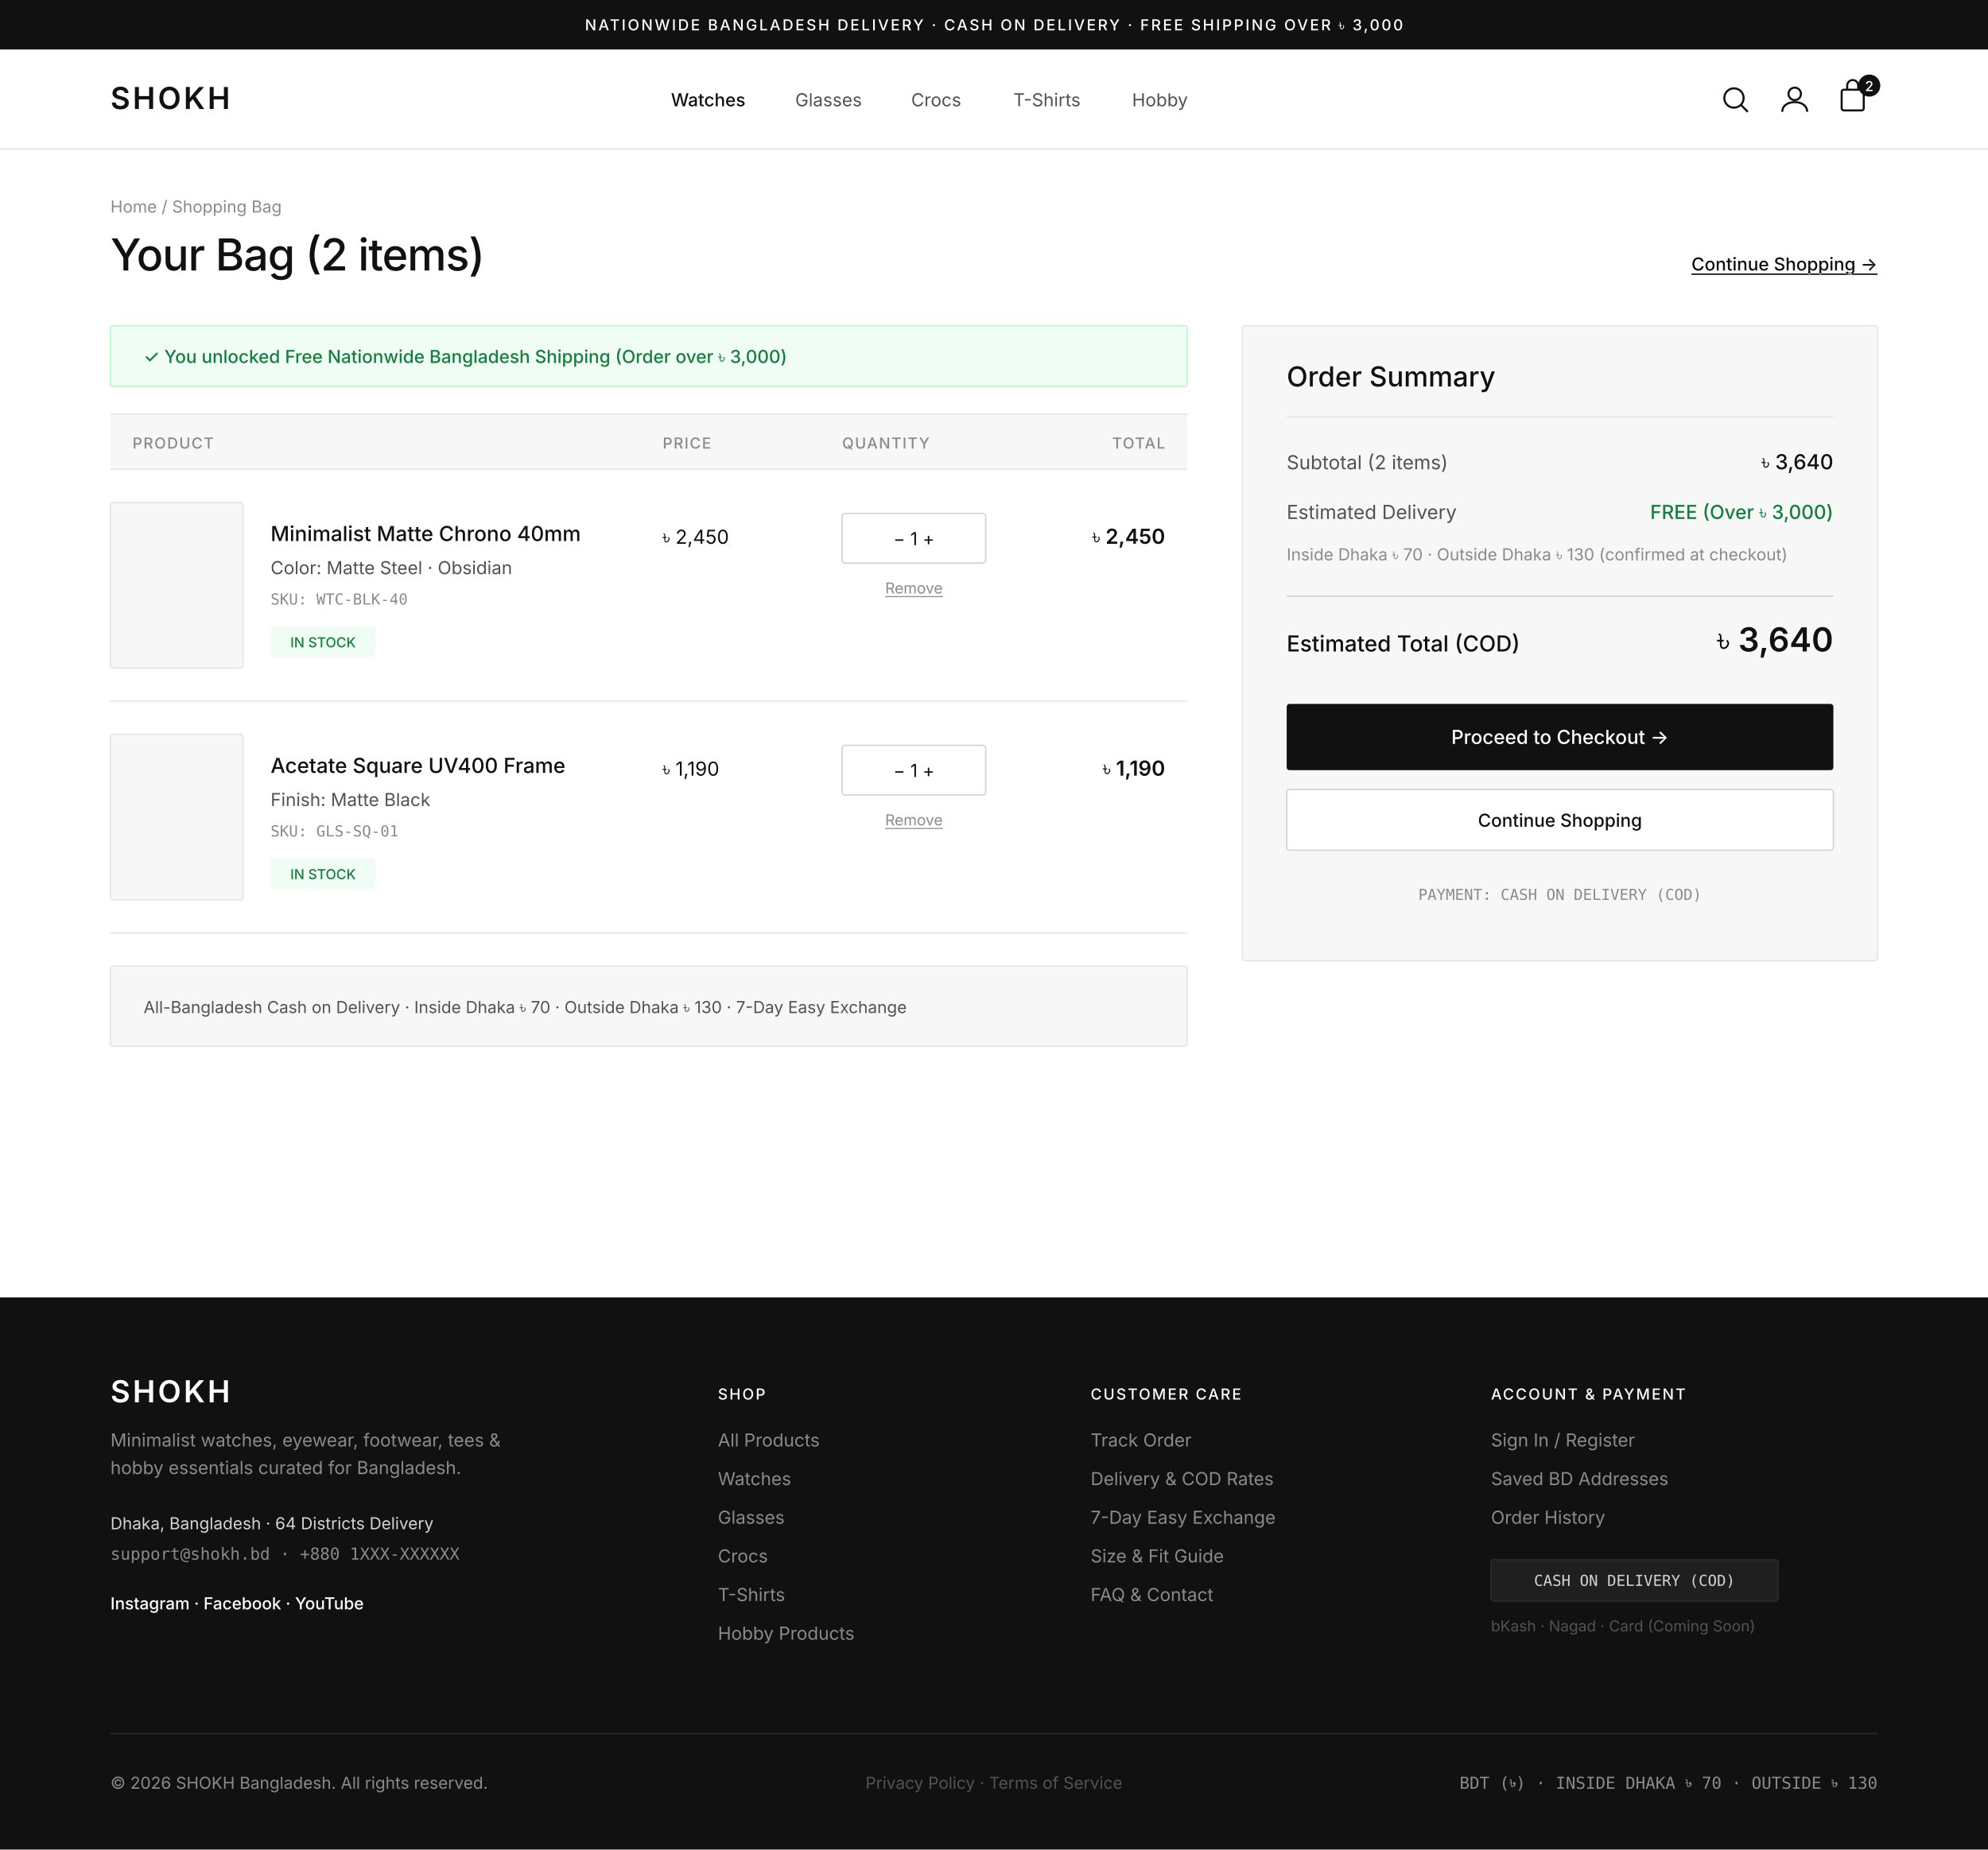
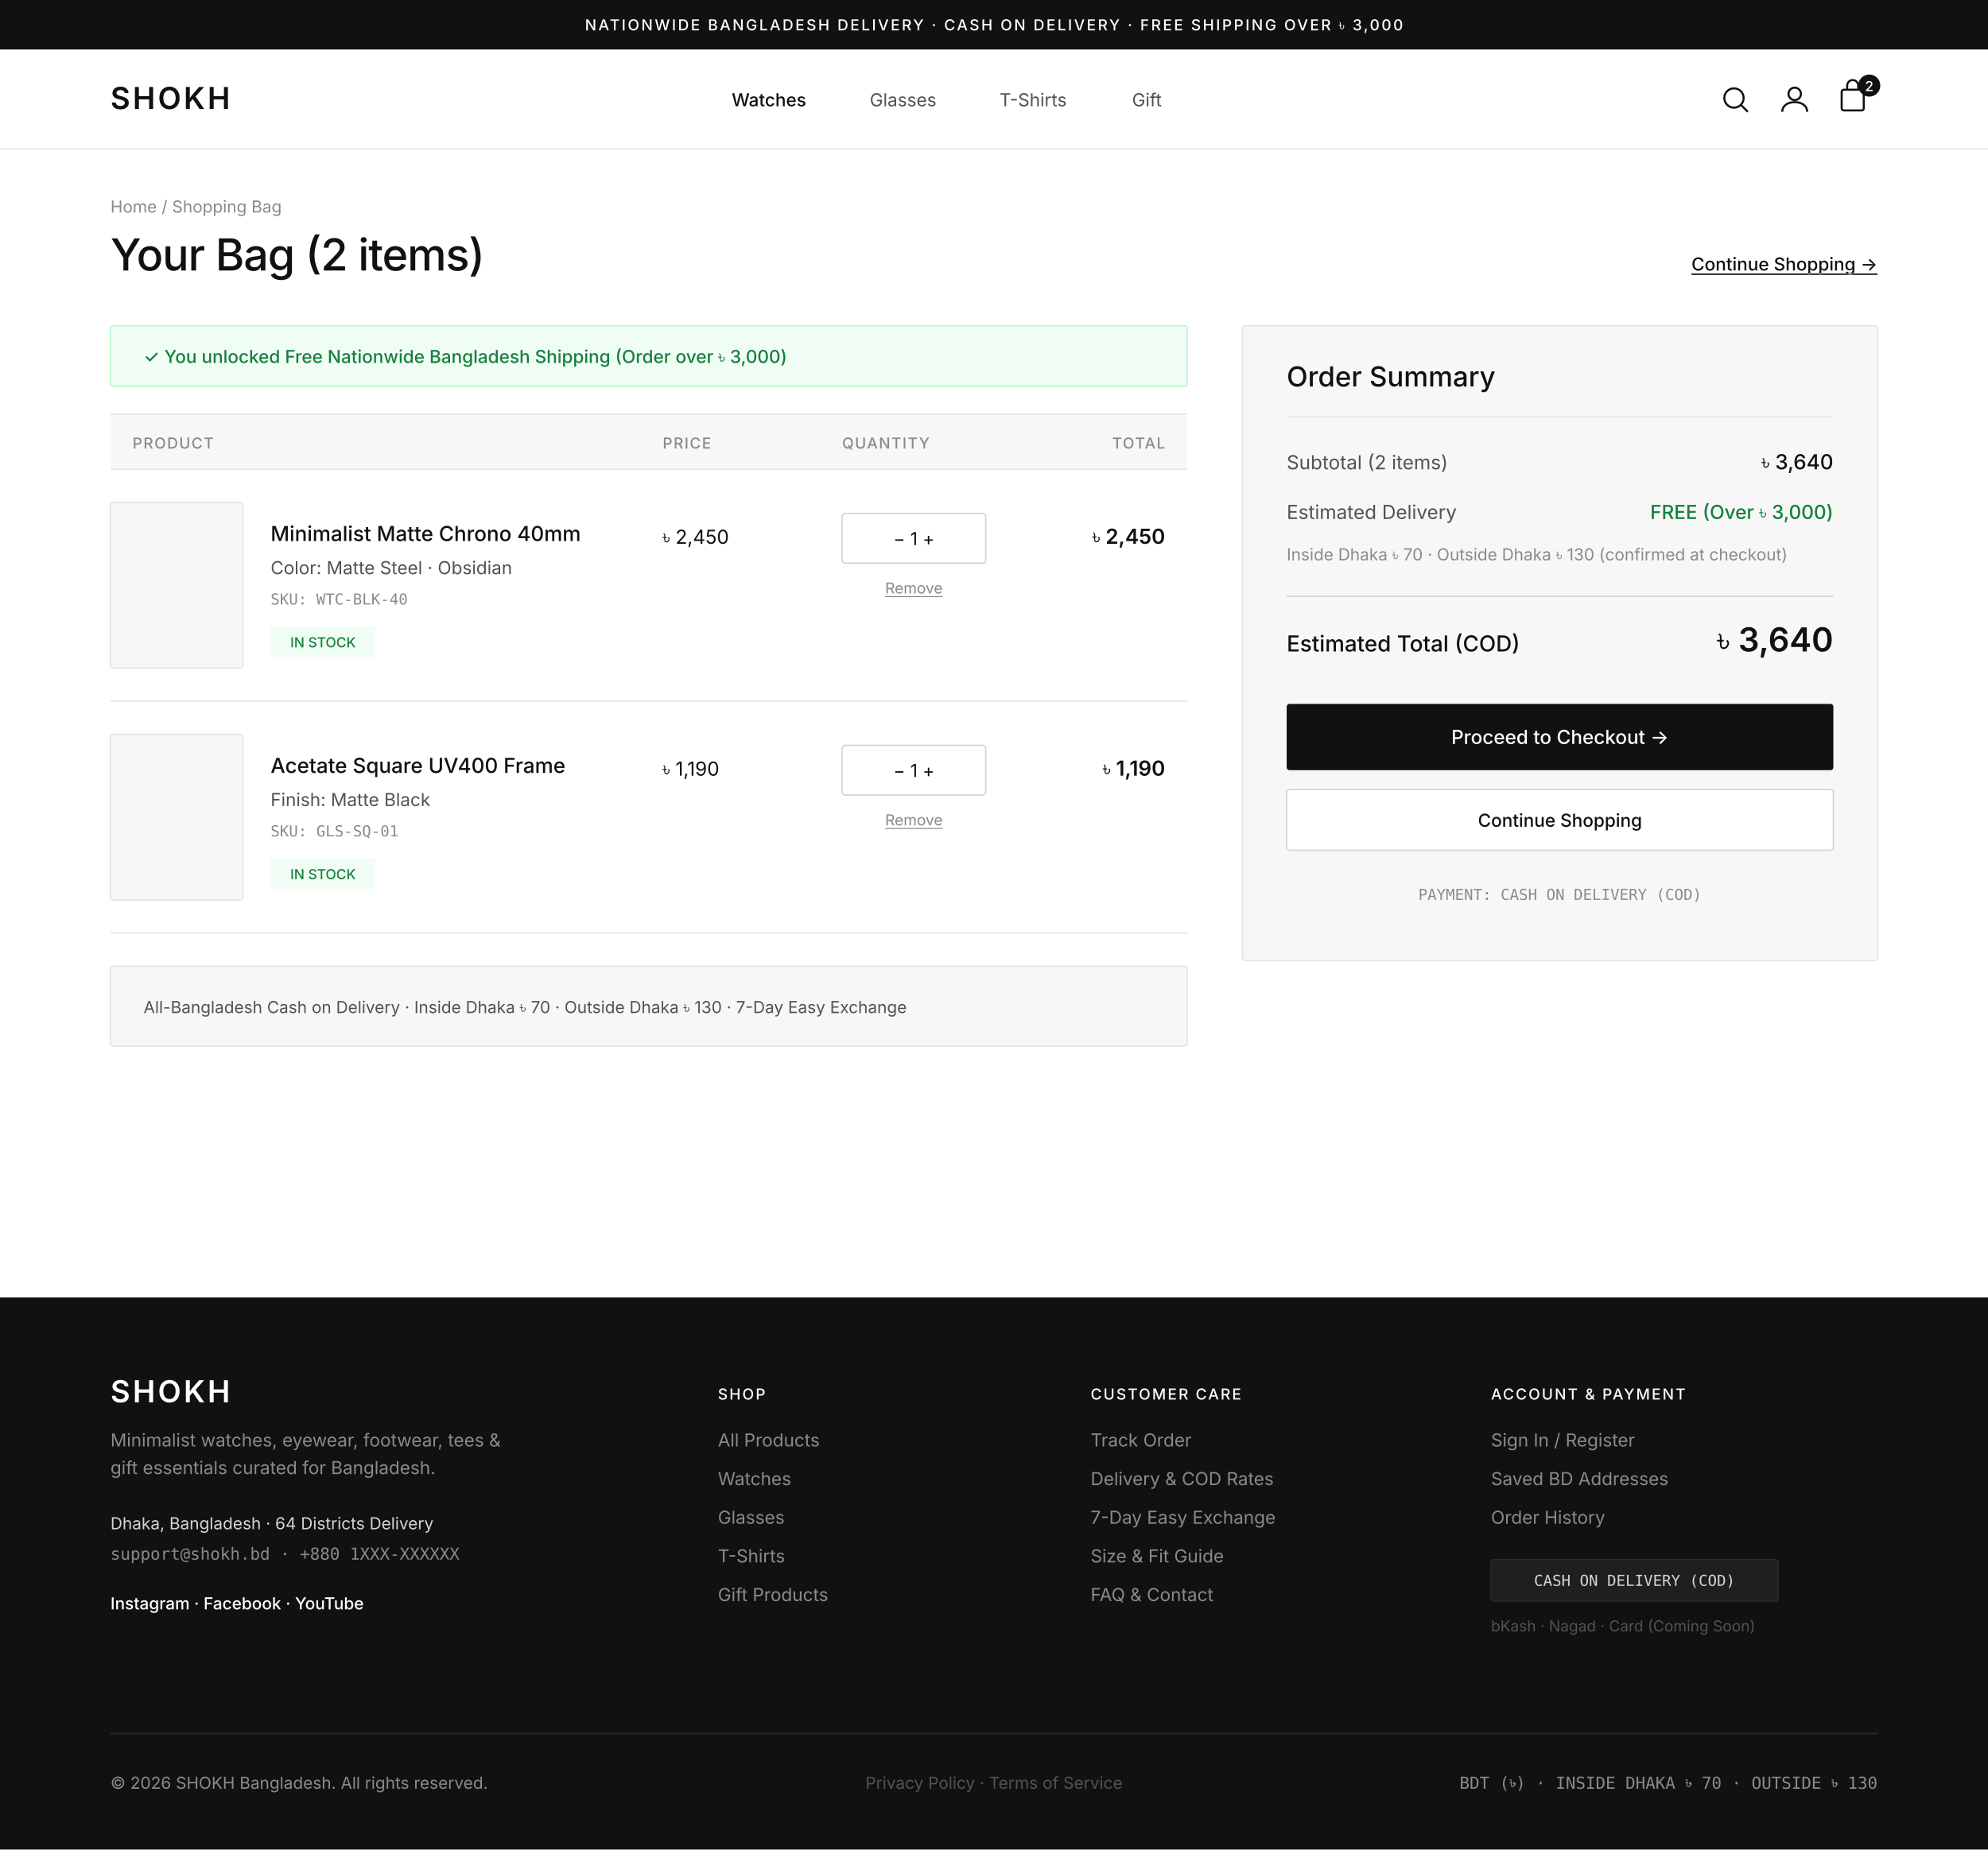
<svg xmlns="http://www.w3.org/2000/svg" width="1440" height="1340" viewBox="0 0 1440 1340" fill="none">
  <rect id="Cart-Desktop-BG" width="1440" height="1340" fill="#FFFFFF" />
  <g id="01-Navbar">
    <rect width="1440" height="36" fill="#111111" />
    <text x="720" y="22" text-anchor="middle" fill="#FFFFFF" font-family="Inter, sans-serif" font-size="11" font-weight="500" letter-spacing="1.4">NATIONWIDE BANGLADESH DELIVERY  ·  CASH ON DELIVERY  ·  FREE SHIPPING OVER ৳ 3,000</text>
    <rect y="36" width="1440" height="72" fill="#FFFFFF" />
    <line x1="0" y1="108" x2="1440" y2="108" stroke="#E5E5E5" />
    <text x="80" y="79" fill="#111111" font-family="Inter, sans-serif" font-size="22" font-weight="600" letter-spacing="1.8">SHOKH</text>
-     <text x="486" y="77" fill="#111111" font-family="Inter, sans-serif" font-size="13" font-weight="500">Watches</text>
-     <text x="576" y="77" fill="#525252" font-family="Inter, sans-serif" font-size="13">Glasses</text>
-     <text x="660" y="77" fill="#525252" font-family="Inter, sans-serif" font-size="13">Crocs</text>
-     <text x="734" y="77" fill="#525252" font-family="Inter, sans-serif" font-size="13">T-Shirts</text>
-     <text x="820" y="77" fill="#525252" font-family="Inter, sans-serif" font-size="13">Hobby</text>
+     <text x="530" y="77" fill="#111111" font-family="Inter, sans-serif" font-size="13" font-weight="500">Watches</text>
+     <text x="630" y="77" fill="#525252" font-family="Inter, sans-serif" font-size="13">Glasses</text>
+     <text x="724" y="77" fill="#525252" font-family="Inter, sans-serif" font-size="13">T-Shirts</text>
+     <text x="820" y="77" fill="#525252" font-family="Inter, sans-serif" font-size="13">Gift</text>
    <circle cx="1256" cy="71" r="7" stroke="#111111" stroke-width="1.5" />
    <line x1="1261" y1="76" x2="1266" y2="81" stroke="#111111" stroke-width="1.5" />
    <circle cx="1300" cy="68" r="4.5" stroke="#111111" stroke-width="1.5" />
    <path d="M1291 81C1291 76.5 1295 74 1300 74C1305 74 1309 76.5 1309 81" stroke="#111111" stroke-width="1.5" />
    <rect x="1334" y="65" width="16" height="15" rx="1.5" stroke="#111111" stroke-width="1.5" />
    <path d="M1338 65V62C1338 59.8 1339.8 58 1342 58C1344.2 58 1346 59.8 1346 62V65" stroke="#111111" stroke-width="1.5" />
    <circle cx="1354" cy="62" r="8" fill="#111111" />
    <text x="1354" y="66" text-anchor="middle" fill="#FFFFFF" font-family="Inter, sans-serif" font-size="10" font-weight="500">2</text>
  </g>
  <g id="02-Cart-Header">
    <text x="80" y="154" fill="#8A8A8A" font-family="Inter, sans-serif" font-size="12">Home  /  Shopping Bag</text>
    <text x="80" y="196" fill="#111111" font-family="Inter, sans-serif" font-size="32" font-weight="500" letter-spacing="-0.6">Your Bag (2 items)</text>
    <text x="1360" y="196" text-anchor="end" fill="#111111" font-family="Inter, sans-serif" font-size="13" font-weight="500" text-decoration="underline">Continue Shopping →</text>
  </g>
  <g id="03-Cart-Items-Col">
    <rect x="80" y="236" width="780" height="44" rx="2" fill="#F0FDF4" stroke="#BBF7D0" />
    <text x="104" y="263" fill="#15803D" font-family="Inter, sans-serif" font-size="13" font-weight="500">✓ You unlocked Free Nationwide Bangladesh Shipping (Order over ৳ 3,000)</text>
    <rect x="80" y="300" width="780" height="40" fill="#F7F7F7" />
    <line x1="80" y1="300" x2="860" y2="300" stroke="#E5E5E5" />
    <line x1="80" y1="340" x2="860" y2="340" stroke="#E5E5E5" />
    <text x="96" y="325" fill="#8A8A8A" font-family="Inter, sans-serif" font-size="11" font-weight="500" letter-spacing="0.8">PRODUCT</text>
    <text x="480" y="325" fill="#8A8A8A" font-family="Inter, sans-serif" font-size="11" font-weight="500" letter-spacing="0.8">PRICE</text>
    <text x="610" y="325" fill="#8A8A8A" font-family="Inter, sans-serif" font-size="11" font-weight="500" letter-spacing="0.8">QUANTITY</text>
    <text x="844" y="325" text-anchor="end" fill="#8A8A8A" font-family="Inter, sans-serif" font-size="11" font-weight="500" letter-spacing="0.8">TOTAL</text>
    <rect id="IMG-Cart-1" x="80" y="364" width="96" height="120" rx="2" fill="#F7F7F7" stroke="#E5E5E5" />
    <text x="196" y="392" fill="#111111" font-family="Inter, sans-serif" font-size="15" font-weight="500">Minimalist Matte Chrono 40mm</text>
    <text x="196" y="416" fill="#525252" font-family="Inter, sans-serif" font-size="13">Color: Matte Steel · Obsidian</text>
    <text x="196" y="438" fill="#8A8A8A" font-family="JetBrains Mono, monospace" font-size="11">SKU: WTC-BLK-40</text>
    <rect x="196" y="454" width="76" height="22" rx="2" fill="#F0FDF4" />
    <text x="234" y="469" text-anchor="middle" fill="#15803D" font-family="Inter, sans-serif" font-size="10" font-weight="500">IN STOCK</text>
    <text x="480" y="394" fill="#111111" font-family="Inter, sans-serif" font-size="14">৳ 2,450</text>
    <rect x="610" y="372" width="104" height="36" rx="2" fill="#FFFFFF" stroke="#D4D4D4" />
    <text x="662" y="395" text-anchor="middle" fill="#111111" font-family="Inter, sans-serif" font-size="13">−    1    +</text>
    <text x="662" y="430" text-anchor="middle" fill="#8A8A8A" font-family="Inter, sans-serif" font-size="11" text-decoration="underline">Remove</text>
    <text x="844" y="394" text-anchor="end" fill="#111111" font-family="Inter, sans-serif" font-size="15" font-weight="600">৳ 2,450</text>
    <line x1="80" y1="508" x2="860" y2="508" stroke="#E5E5E5" />
    <rect id="IMG-Cart-2" x="80" y="532" width="96" height="120" rx="2" fill="#F7F7F7" stroke="#E5E5E5" />
    <text x="196" y="560" fill="#111111" font-family="Inter, sans-serif" font-size="15" font-weight="500">Acetate Square UV400 Frame</text>
    <text x="196" y="584" fill="#525252" font-family="Inter, sans-serif" font-size="13">Finish: Matte Black</text>
    <text x="196" y="606" fill="#8A8A8A" font-family="JetBrains Mono, monospace" font-size="11">SKU: GLS-SQ-01</text>
    <rect x="196" y="622" width="76" height="22" rx="2" fill="#F0FDF4" />
    <text x="234" y="637" text-anchor="middle" fill="#15803D" font-family="Inter, sans-serif" font-size="10" font-weight="500">IN STOCK</text>
    <text x="480" y="562" fill="#111111" font-family="Inter, sans-serif" font-size="14">৳ 1,190</text>
    <rect x="610" y="540" width="104" height="36" rx="2" fill="#FFFFFF" stroke="#D4D4D4" />
    <text x="662" y="563" text-anchor="middle" fill="#111111" font-family="Inter, sans-serif" font-size="13">−    1    +</text>
    <text x="662" y="598" text-anchor="middle" fill="#8A8A8A" font-family="Inter, sans-serif" font-size="11" text-decoration="underline">Remove</text>
    <text x="844" y="562" text-anchor="end" fill="#111111" font-family="Inter, sans-serif" font-size="15" font-weight="600">৳ 1,190</text>
    <line x1="80" y1="676" x2="860" y2="676" stroke="#E5E5E5" />
    <rect x="80" y="700" width="780" height="58" rx="2" fill="#F7F7F7" stroke="#E5E5E5" />
    <text x="104" y="734" fill="#525252" font-family="Inter, sans-serif" font-size="12">All-Bangladesh Cash on Delivery  ·  Inside Dhaka ৳ 70  ·  Outside Dhaka ৳ 130  ·  7-Day Easy Exchange</text>
  </g>
  <g id="04-Cart-Summary-Col">
    <rect x="900" y="236" width="460" height="460" rx="2" fill="#F7F7F7" stroke="#E5E5E5" />
    <text x="932" y="280" fill="#111111" font-family="Inter, sans-serif" font-size="20" font-weight="500">Order Summary</text>
    <line x1="932" y1="302" x2="1328" y2="302" stroke="#E5E5E5" />
    <text x="932" y="340" fill="#525252" font-family="Inter, sans-serif" font-size="14">Subtotal (2 items)</text>
    <text x="1328" y="340" text-anchor="end" fill="#111111" font-family="Inter, sans-serif" font-size="15" font-weight="500">৳ 3,640</text>
    <text x="932" y="376" fill="#525252" font-family="Inter, sans-serif" font-size="14">Estimated Delivery</text>
    <text x="1328" y="376" text-anchor="end" fill="#15803D" font-family="Inter, sans-serif" font-size="14" font-weight="500">FREE (Over ৳ 3,000)</text>
    <text x="932" y="406" fill="#8A8A8A" font-family="Inter, sans-serif" font-size="12">Inside Dhaka ৳ 70 · Outside Dhaka ৳ 130 (confirmed at checkout)</text>
    <line x1="932" y1="432" x2="1328" y2="432" stroke="#D4D4D4" />
    <text x="932" y="472" fill="#111111" font-family="Inter, sans-serif" font-size="16" font-weight="500">Estimated Total (COD)</text>
    <text x="1328" y="472" text-anchor="end" fill="#111111" font-family="Inter, sans-serif" font-size="24" font-weight="600">৳ 3,640</text>
    <rect x="932" y="510" width="396" height="48" rx="2" fill="#111111" />
    <text x="1130" y="539" text-anchor="middle" fill="#FFFFFF" font-family="Inter, sans-serif" font-size="14" font-weight="500">Proceed to Checkout →</text>
    <rect x="932" y="572" width="396" height="44" rx="2" fill="#FFFFFF" stroke="#D4D4D4" />
    <text x="1130" y="599" text-anchor="middle" fill="#111111" font-family="Inter, sans-serif" font-size="13" font-weight="500">Continue Shopping</text>
    <text x="1130" y="652" text-anchor="middle" fill="#8A8A8A" font-family="JetBrains Mono, monospace" font-size="11">PAYMENT: CASH ON DELIVERY (COD)</text>
  </g>
  <g id="05-Footer" transform="translate(0, 940)">
    <rect width="1440" height="400" fill="#111111" />
    <text x="80" y="76" fill="#FFFFFF" font-family="Inter, sans-serif" font-size="22" font-weight="600" letter-spacing="1.8">SHOKH</text>
    <text x="80" y="108" fill="#8A8A8A" font-family="Inter, sans-serif" font-size="13">Minimalist watches, eyewear, footwear, tees &amp;</text>
-     <text x="80" y="128" fill="#8A8A8A" font-family="Inter, sans-serif" font-size="13">hobby essentials curated for Bangladesh.</text>
+     <text x="80" y="128" fill="#8A8A8A" font-family="Inter, sans-serif" font-size="13">gift essentials curated for Bangladesh.</text>
    <text x="80" y="168" fill="#D4D4D4" font-family="Inter, sans-serif" font-size="12">Dhaka, Bangladesh · 64 Districts Delivery</text>
    <text x="80" y="190" fill="#8A8A8A" font-family="JetBrains Mono, monospace" font-size="12">support@shokh.bd  ·  +880 1XXX-XXXXXX</text>
    <text x="80" y="226" fill="#FFFFFF" font-family="Inter, sans-serif" font-size="12" font-weight="500">Instagram   ·   Facebook   ·   YouTube</text>
    <text x="520" y="74" fill="#FFFFFF" font-family="Inter, sans-serif" font-size="11" font-weight="500" letter-spacing="1.2">SHOP</text>
    <text x="520" y="108" fill="#8A8A8A" font-family="Inter, sans-serif" font-size="13">All Products</text>
    <text x="520" y="136" fill="#8A8A8A" font-family="Inter, sans-serif" font-size="13">Watches</text>
    <text x="520" y="164" fill="#8A8A8A" font-family="Inter, sans-serif" font-size="13">Glasses</text>
-     <text x="520" y="192" fill="#8A8A8A" font-family="Inter, sans-serif" font-size="13">Crocs</text>
-     <text x="520" y="220" fill="#8A8A8A" font-family="Inter, sans-serif" font-size="13">T-Shirts</text>
-     <text x="520" y="248" fill="#8A8A8A" font-family="Inter, sans-serif" font-size="13">Hobby Products</text>
+     <text x="520" y="192" fill="#8A8A8A" font-family="Inter, sans-serif" font-size="13">T-Shirts</text>
+     <text x="520" y="220" fill="#8A8A8A" font-family="Inter, sans-serif" font-size="13">Gift Products</text>
    <text x="790" y="74" fill="#FFFFFF" font-family="Inter, sans-serif" font-size="11" font-weight="500" letter-spacing="1.2">CUSTOMER CARE</text>
    <text x="790" y="108" fill="#8A8A8A" font-family="Inter, sans-serif" font-size="13">Track Order</text>
    <text x="790" y="136" fill="#8A8A8A" font-family="Inter, sans-serif" font-size="13">Delivery &amp; COD Rates</text>
    <text x="790" y="164" fill="#8A8A8A" font-family="Inter, sans-serif" font-size="13">7-Day Easy Exchange</text>
    <text x="790" y="192" fill="#8A8A8A" font-family="Inter, sans-serif" font-size="13">Size &amp; Fit Guide</text>
    <text x="790" y="220" fill="#8A8A8A" font-family="Inter, sans-serif" font-size="13">FAQ &amp; Contact</text>
    <text x="1080" y="74" fill="#FFFFFF" font-family="Inter, sans-serif" font-size="11" font-weight="500" letter-spacing="1.2">ACCOUNT &amp; PAYMENT</text>
    <text x="1080" y="108" fill="#8A8A8A" font-family="Inter, sans-serif" font-size="13">Sign In / Register</text>
    <text x="1080" y="136" fill="#8A8A8A" font-family="Inter, sans-serif" font-size="13">Saved BD Addresses</text>
    <text x="1080" y="164" fill="#8A8A8A" font-family="Inter, sans-serif" font-size="13">Order History</text>
    <rect x="1080" y="190" width="208" height="30" rx="2" fill="#1F1F1F" stroke="#2A2A2A" />
    <text x="1184" y="209" text-anchor="middle" fill="#D4D4D4" font-family="JetBrains Mono, monospace" font-size="11">CASH ON DELIVERY (COD)</text>
    <text x="1080" y="242" fill="#525252" font-family="Inter, sans-serif" font-size="11">bKash · Nagad · Card (Coming Soon)</text>
    <line x1="80" y1="316" x2="1360" y2="316" stroke="#2A2A2A" />
    <text x="80" y="356" fill="#8A8A8A" font-family="Inter, sans-serif" font-size="12">© 2026 SHOKH Bangladesh. All rights reserved.</text>
    <text x="720" y="356" text-anchor="middle" fill="#525252" font-family="Inter, sans-serif" font-size="12">Privacy Policy  ·  Terms of Service</text>
    <text x="1360" y="356" text-anchor="end" fill="#8A8A8A" font-family="JetBrains Mono, monospace" font-size="12">BDT (৳) · INSIDE DHAKA ৳ 70 · OUTSIDE ৳ 130</text>
  </g>
</svg>
